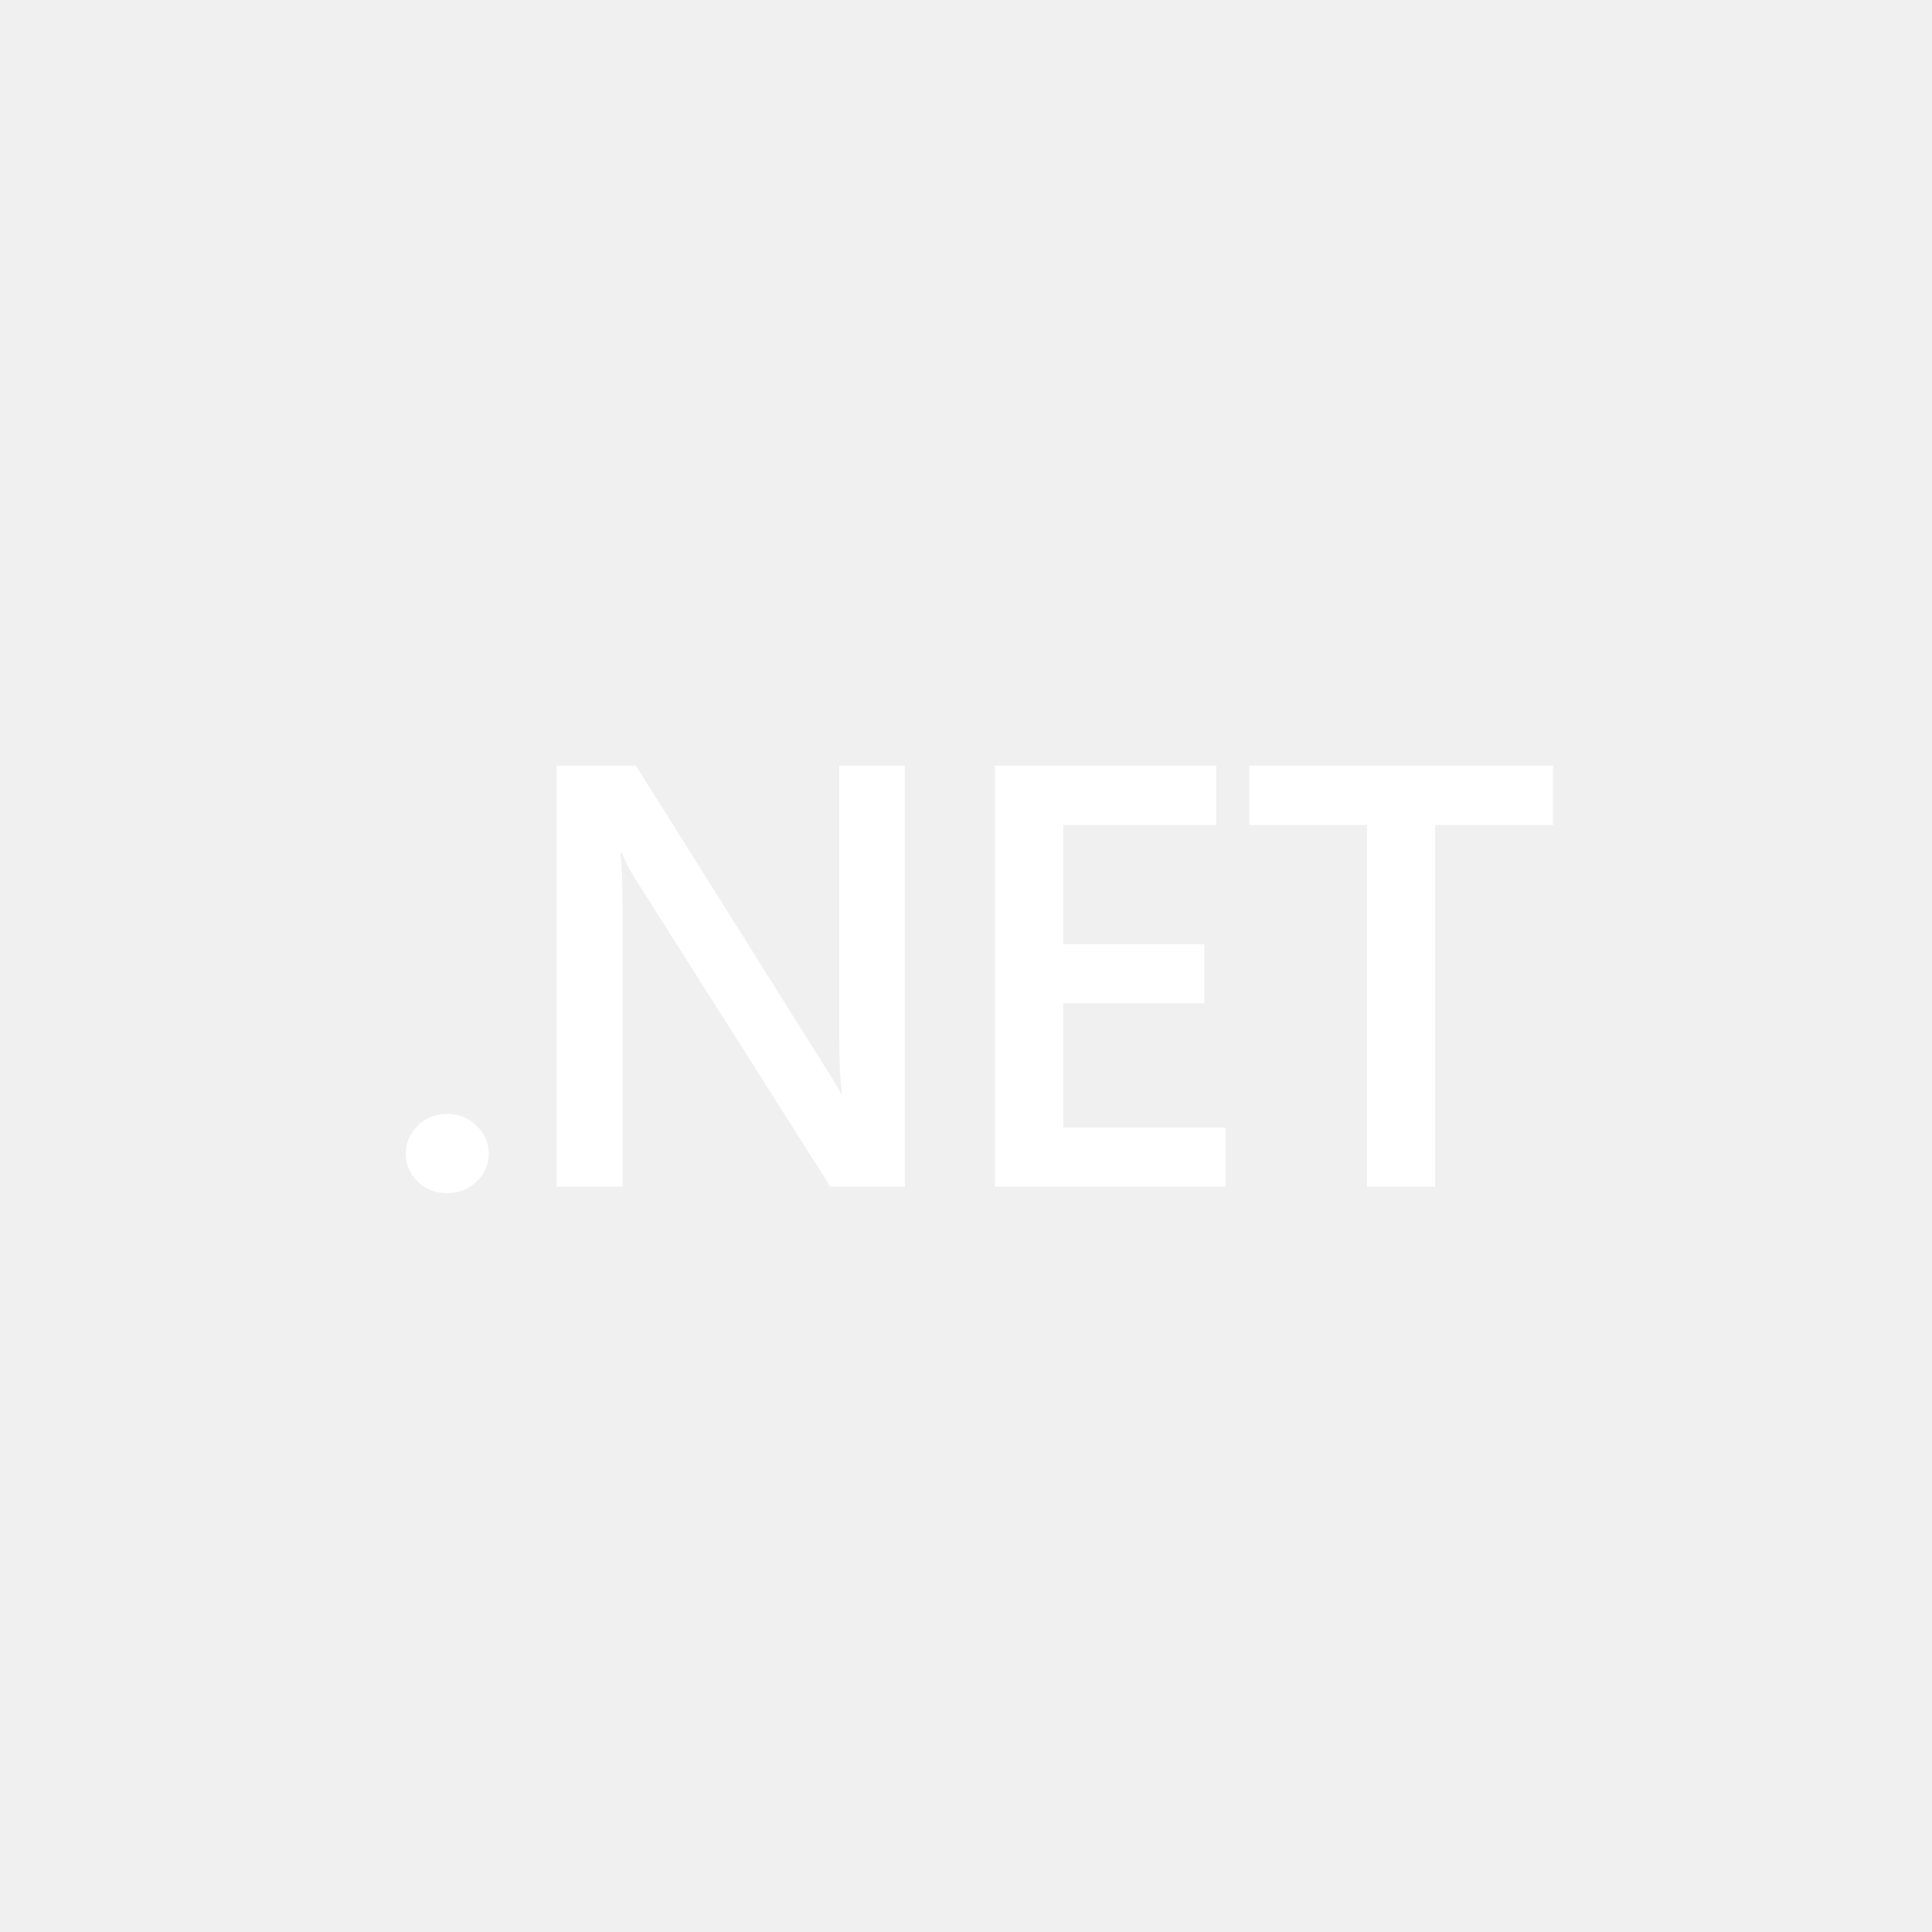
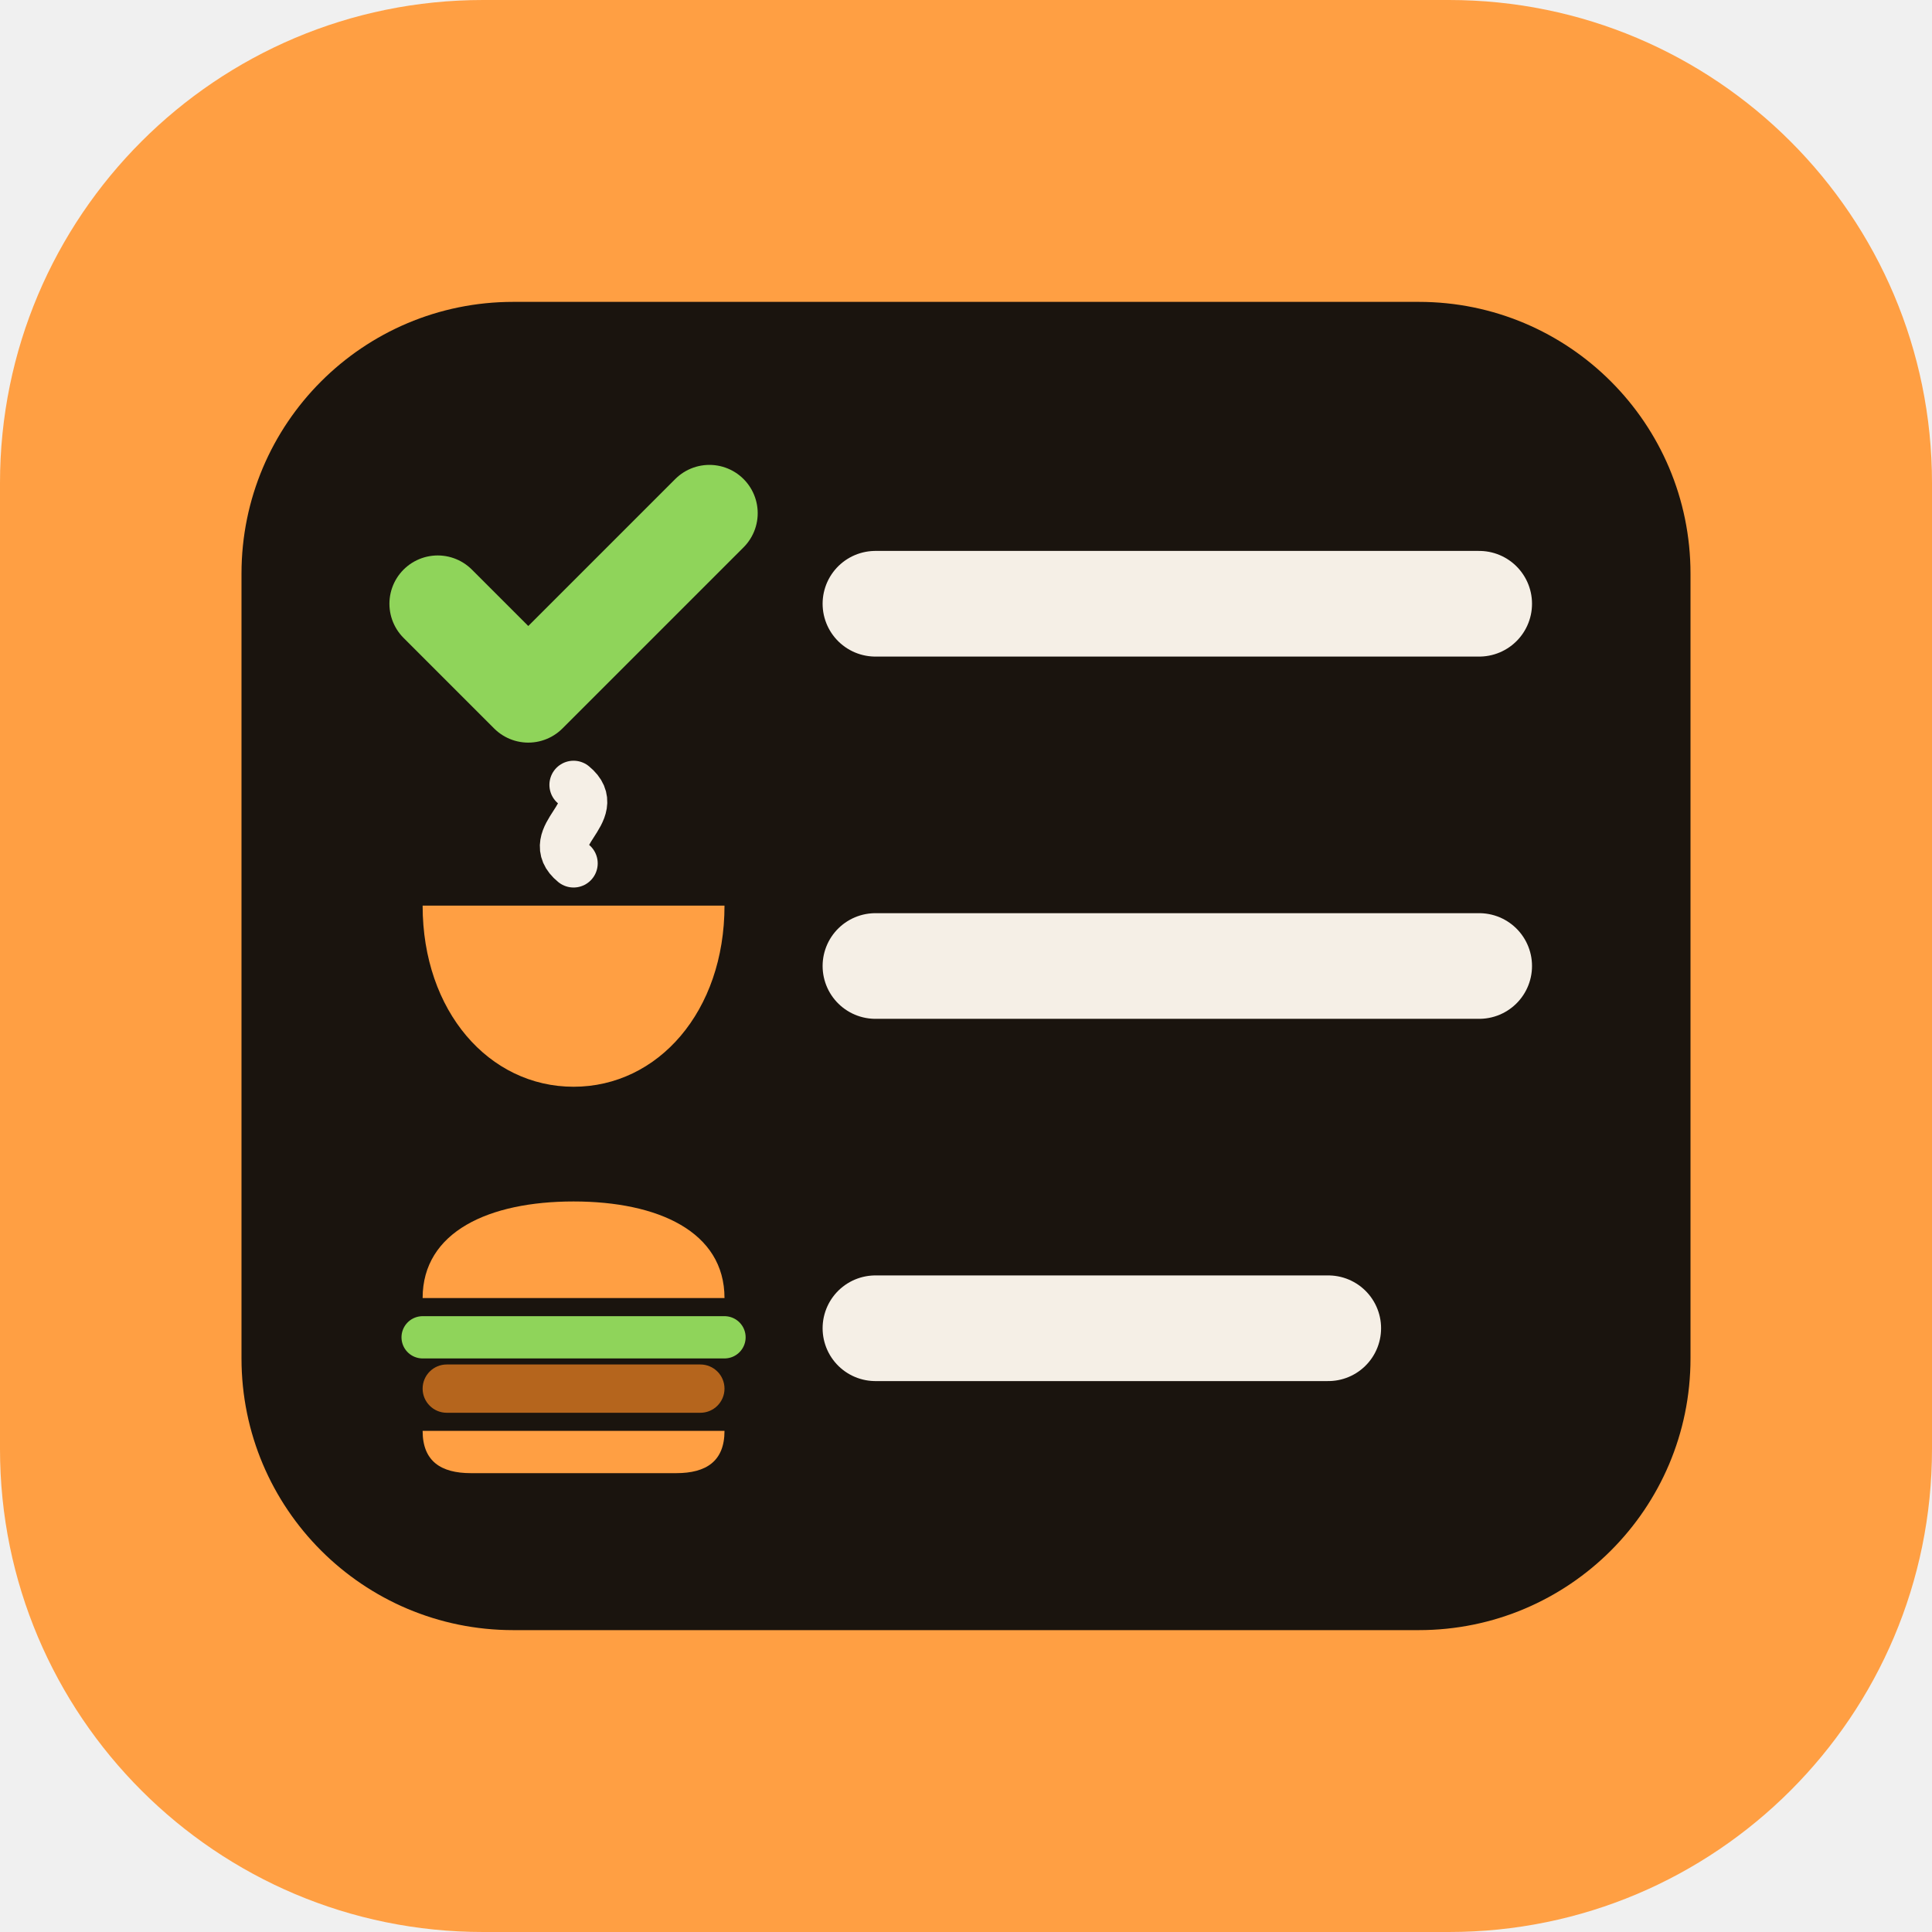
- <svg xmlns="http://www.w3.org/2000/svg" width="456" height="456" viewBox="0 0 456 456" version="1.1" xml:space="preserve" style="fill-rule:evenodd;clip-rule:evenodd;stroke-linejoin:round;stroke-miterlimit:2;">
-   <path d="m 105.5,281.609 c -2.703,0 -5.001,-0.9 -6.893,-2.702 -1.892,-1.848 -2.838,-4.042 -2.838,-6.582 0,-2.587 0.946,-4.804 2.838,-6.652 1.892,-1.848 4.19,-2.772 6.893,-2.772 2.748,0 5.068,0.924 6.96,2.772 1.937,1.848 2.906,4.064 2.906,6.652 0,2.54 -0.968,4.734 -2.906,6.582 -1.892,1.802 -4.212,2.702 -6.96,2.702 z" style="fill:#ffffff;fill-rule:nonzero;stroke-width:0.838" />
-   <path d="M 213.561,280.084 H 195.99 L 149.7,207.054 c -1.171,-1.848 -2.14,-3.765 -2.906,-5.751 h -0.406 c 0.361,2.125 0.541,6.675 0.541,13.65 v 65.132 h -15.543 v -99.36 h 18.719 l 44.737,71.298 c 1.892,2.957 3.109,4.989 3.649,6.098 h 0.27 c -0.45,-2.632 -0.676,-7.09 -0.676,-13.373 v -64.023 h 15.476 z" style="fill:#ffffff;fill-rule:nonzero;stroke-width:0.838" />
-   <path d="m 289.251,280.084 h -54.401 v -99.36 h 52.238 v 13.997 h -36.154 v 28.131 h 33.316 v 13.927 h -33.316 v 29.378 h 38.316 z" style="fill:#ffffff;fill-rule:nonzero;stroke-width:0.838" />
-   <path d="M 366.565,194.721 H 338.722 v 85.363 h -16.084 v -85.363 h -27.775 v -13.997 h 71.701 z" style="fill:#ffffff;fill-rule:nonzero;stroke-width:0.838" />
+ <svg xmlns="http://www.w3.org/2000/svg" width="128" height="128" viewBox="0 0 64 64">
+   <rect width="64" height="64" rx="16" fill="#FF9F43" />
+   <rect x="8" y="10" width="48" height="44" rx="9" fill="#1A140E" />
+   <path d="M14.5 20 L17.5 23 L23.5 17" stroke="#8FD45A" stroke-width="3.2" stroke-linecap="round" stroke-linejoin="round" fill="none" />
+   <path d="M19 28.6 C17.9 27.7 20.1 26.9 19 26" stroke="#F5EFE6" stroke-width="1.6" stroke-linecap="round" fill="none" />
+   <path d="M14 30 H24 C24 33.5 21.8 36 19 36 C16.2 36 14 33.5 14 30 Z" fill="#FF9F43" />
+   <path d="M14 43 C14 40.8 16.2 39.8 19 39.8 C21.8 39.8 24 40.8 24 43 Z" fill="#FF9F43" />
+   <path d="M14 44.3 H24" stroke="#8FD45A" stroke-width="1.4" stroke-linecap="round" />
+   <rect x="14" y="45.2" width="10" height="1.6" rx="0.8" fill="#B5651D" />
+   <path d="M14 47.4 H24 C24 48.4 23.4 48.8 22.4 48.8 H15.6 C14.6 48.8 14 48.4 14 47.4 Z" fill="#FF9F43" />
+   <path d="M29 20 H49 M29 32 H49 M29 44 H44" stroke="#F5EFE6" stroke-width="3.5" stroke-linecap="round" />
</svg>
